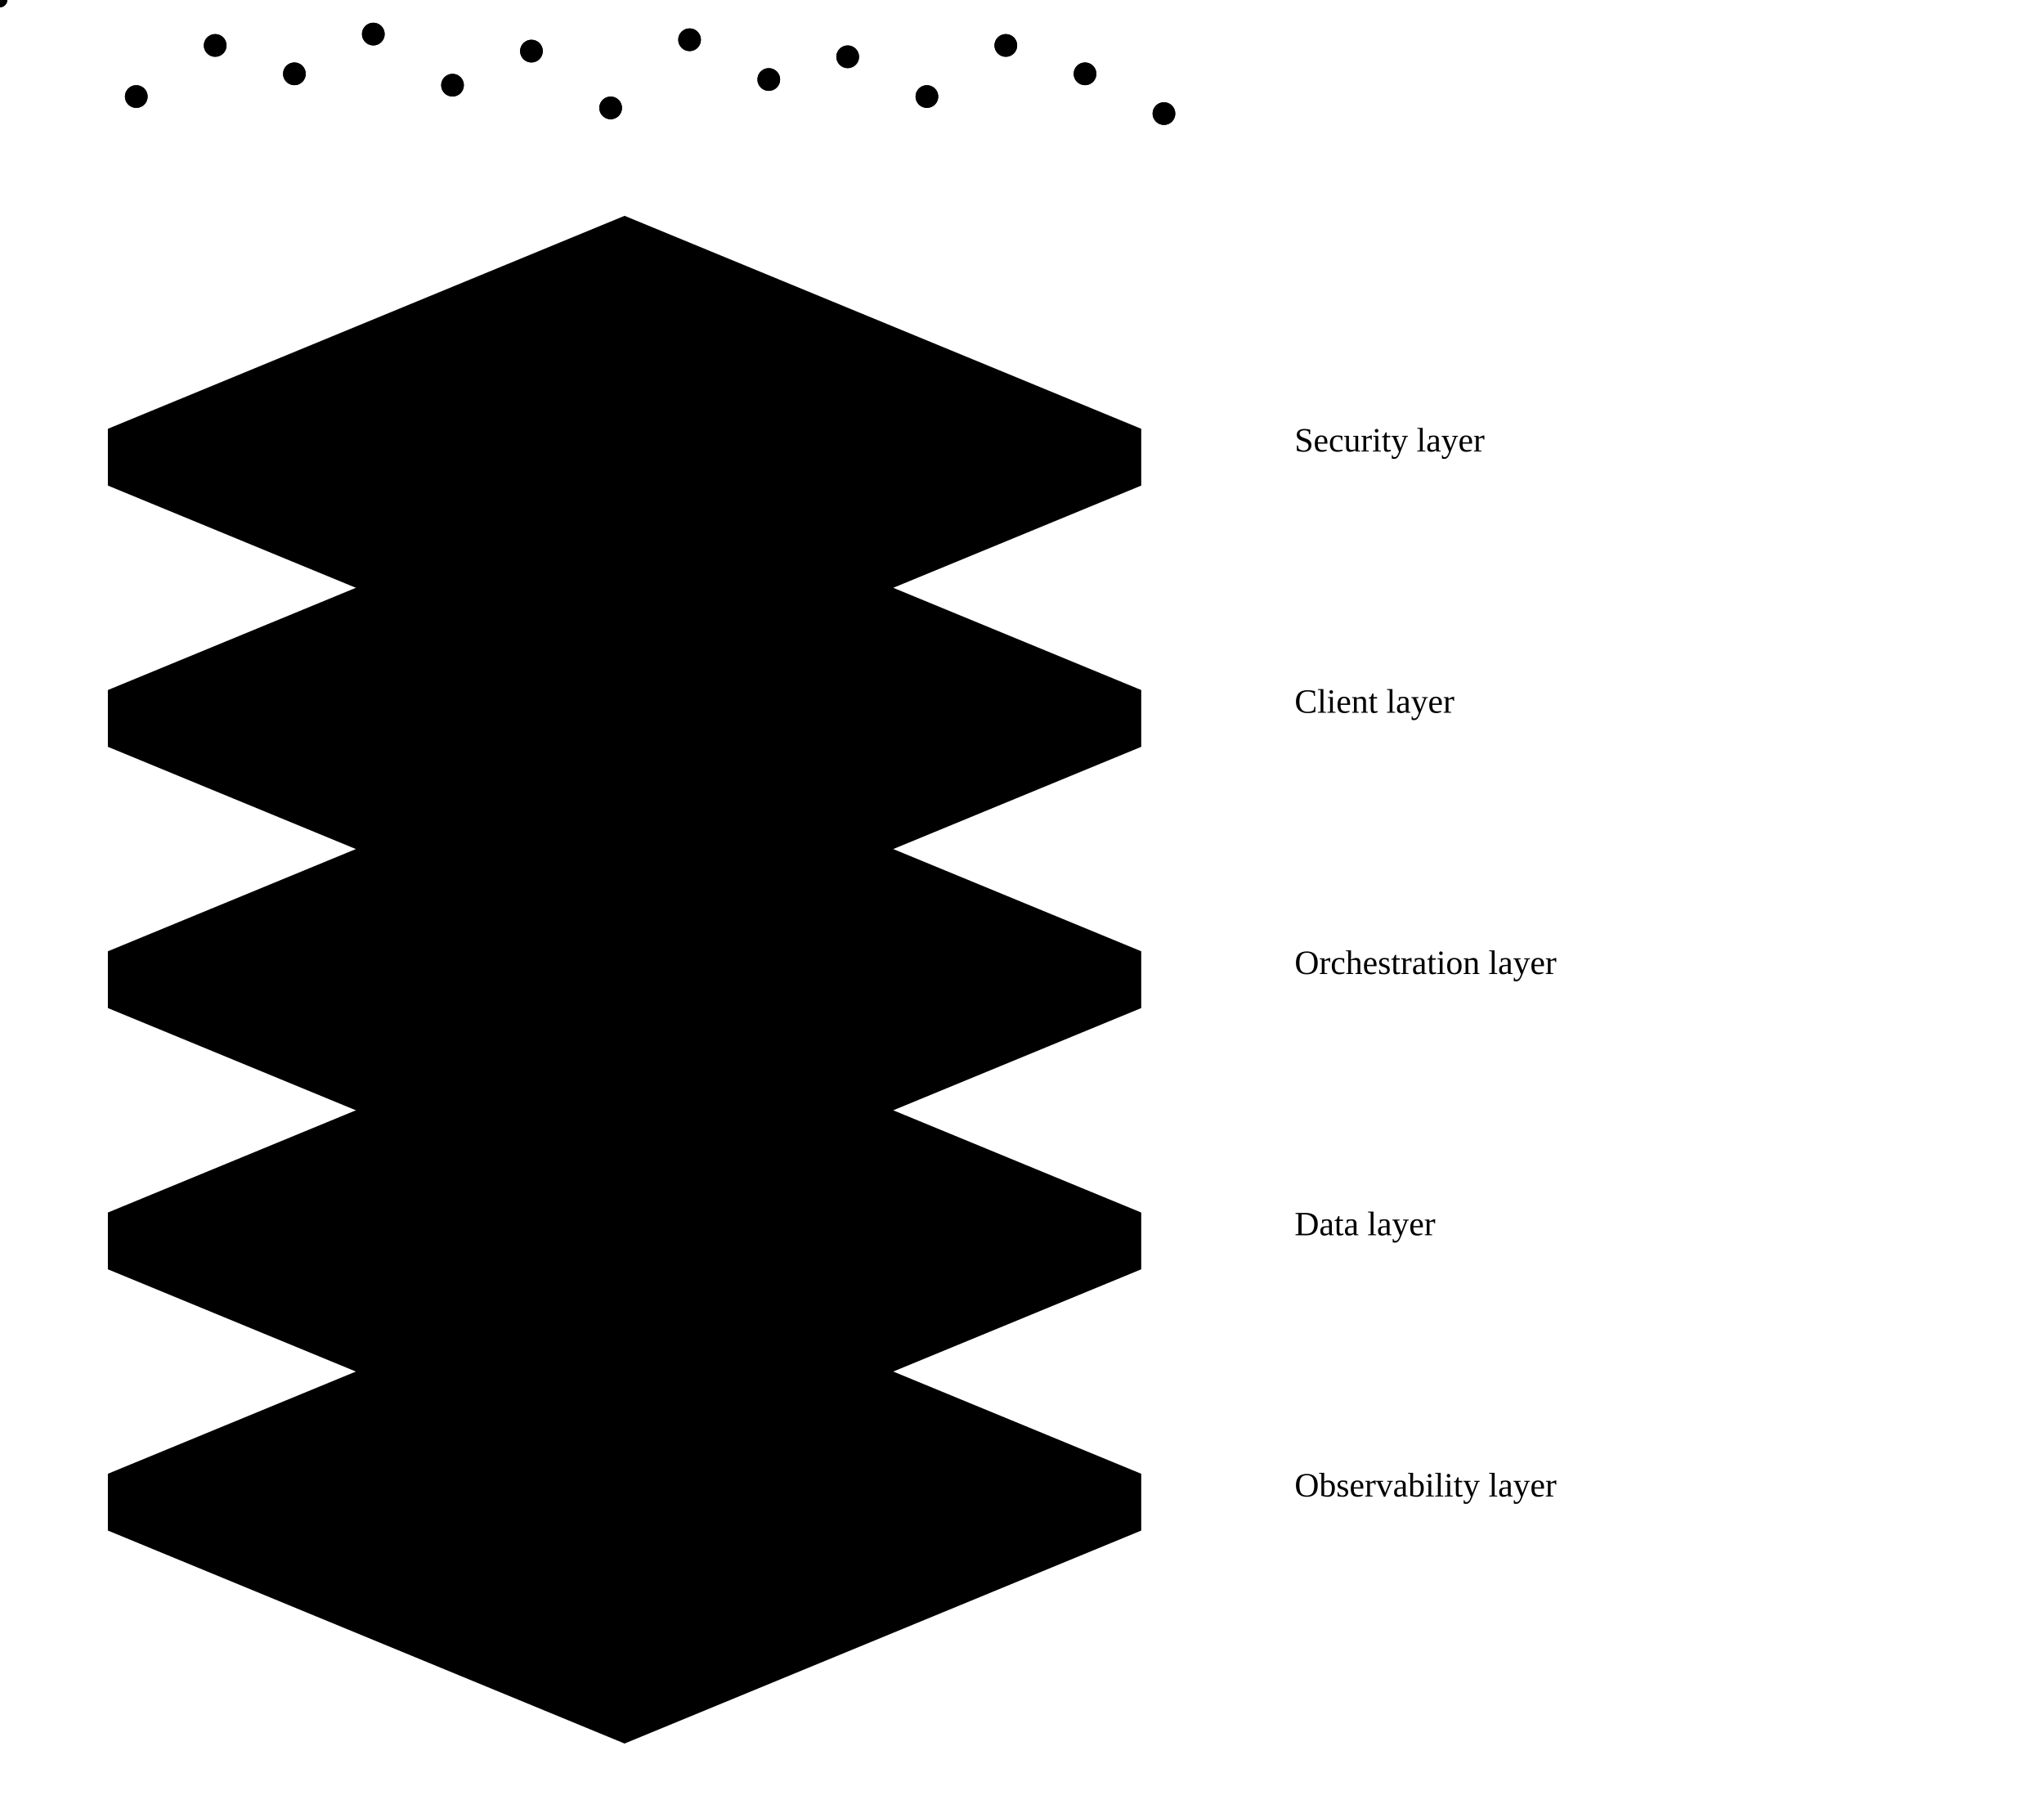
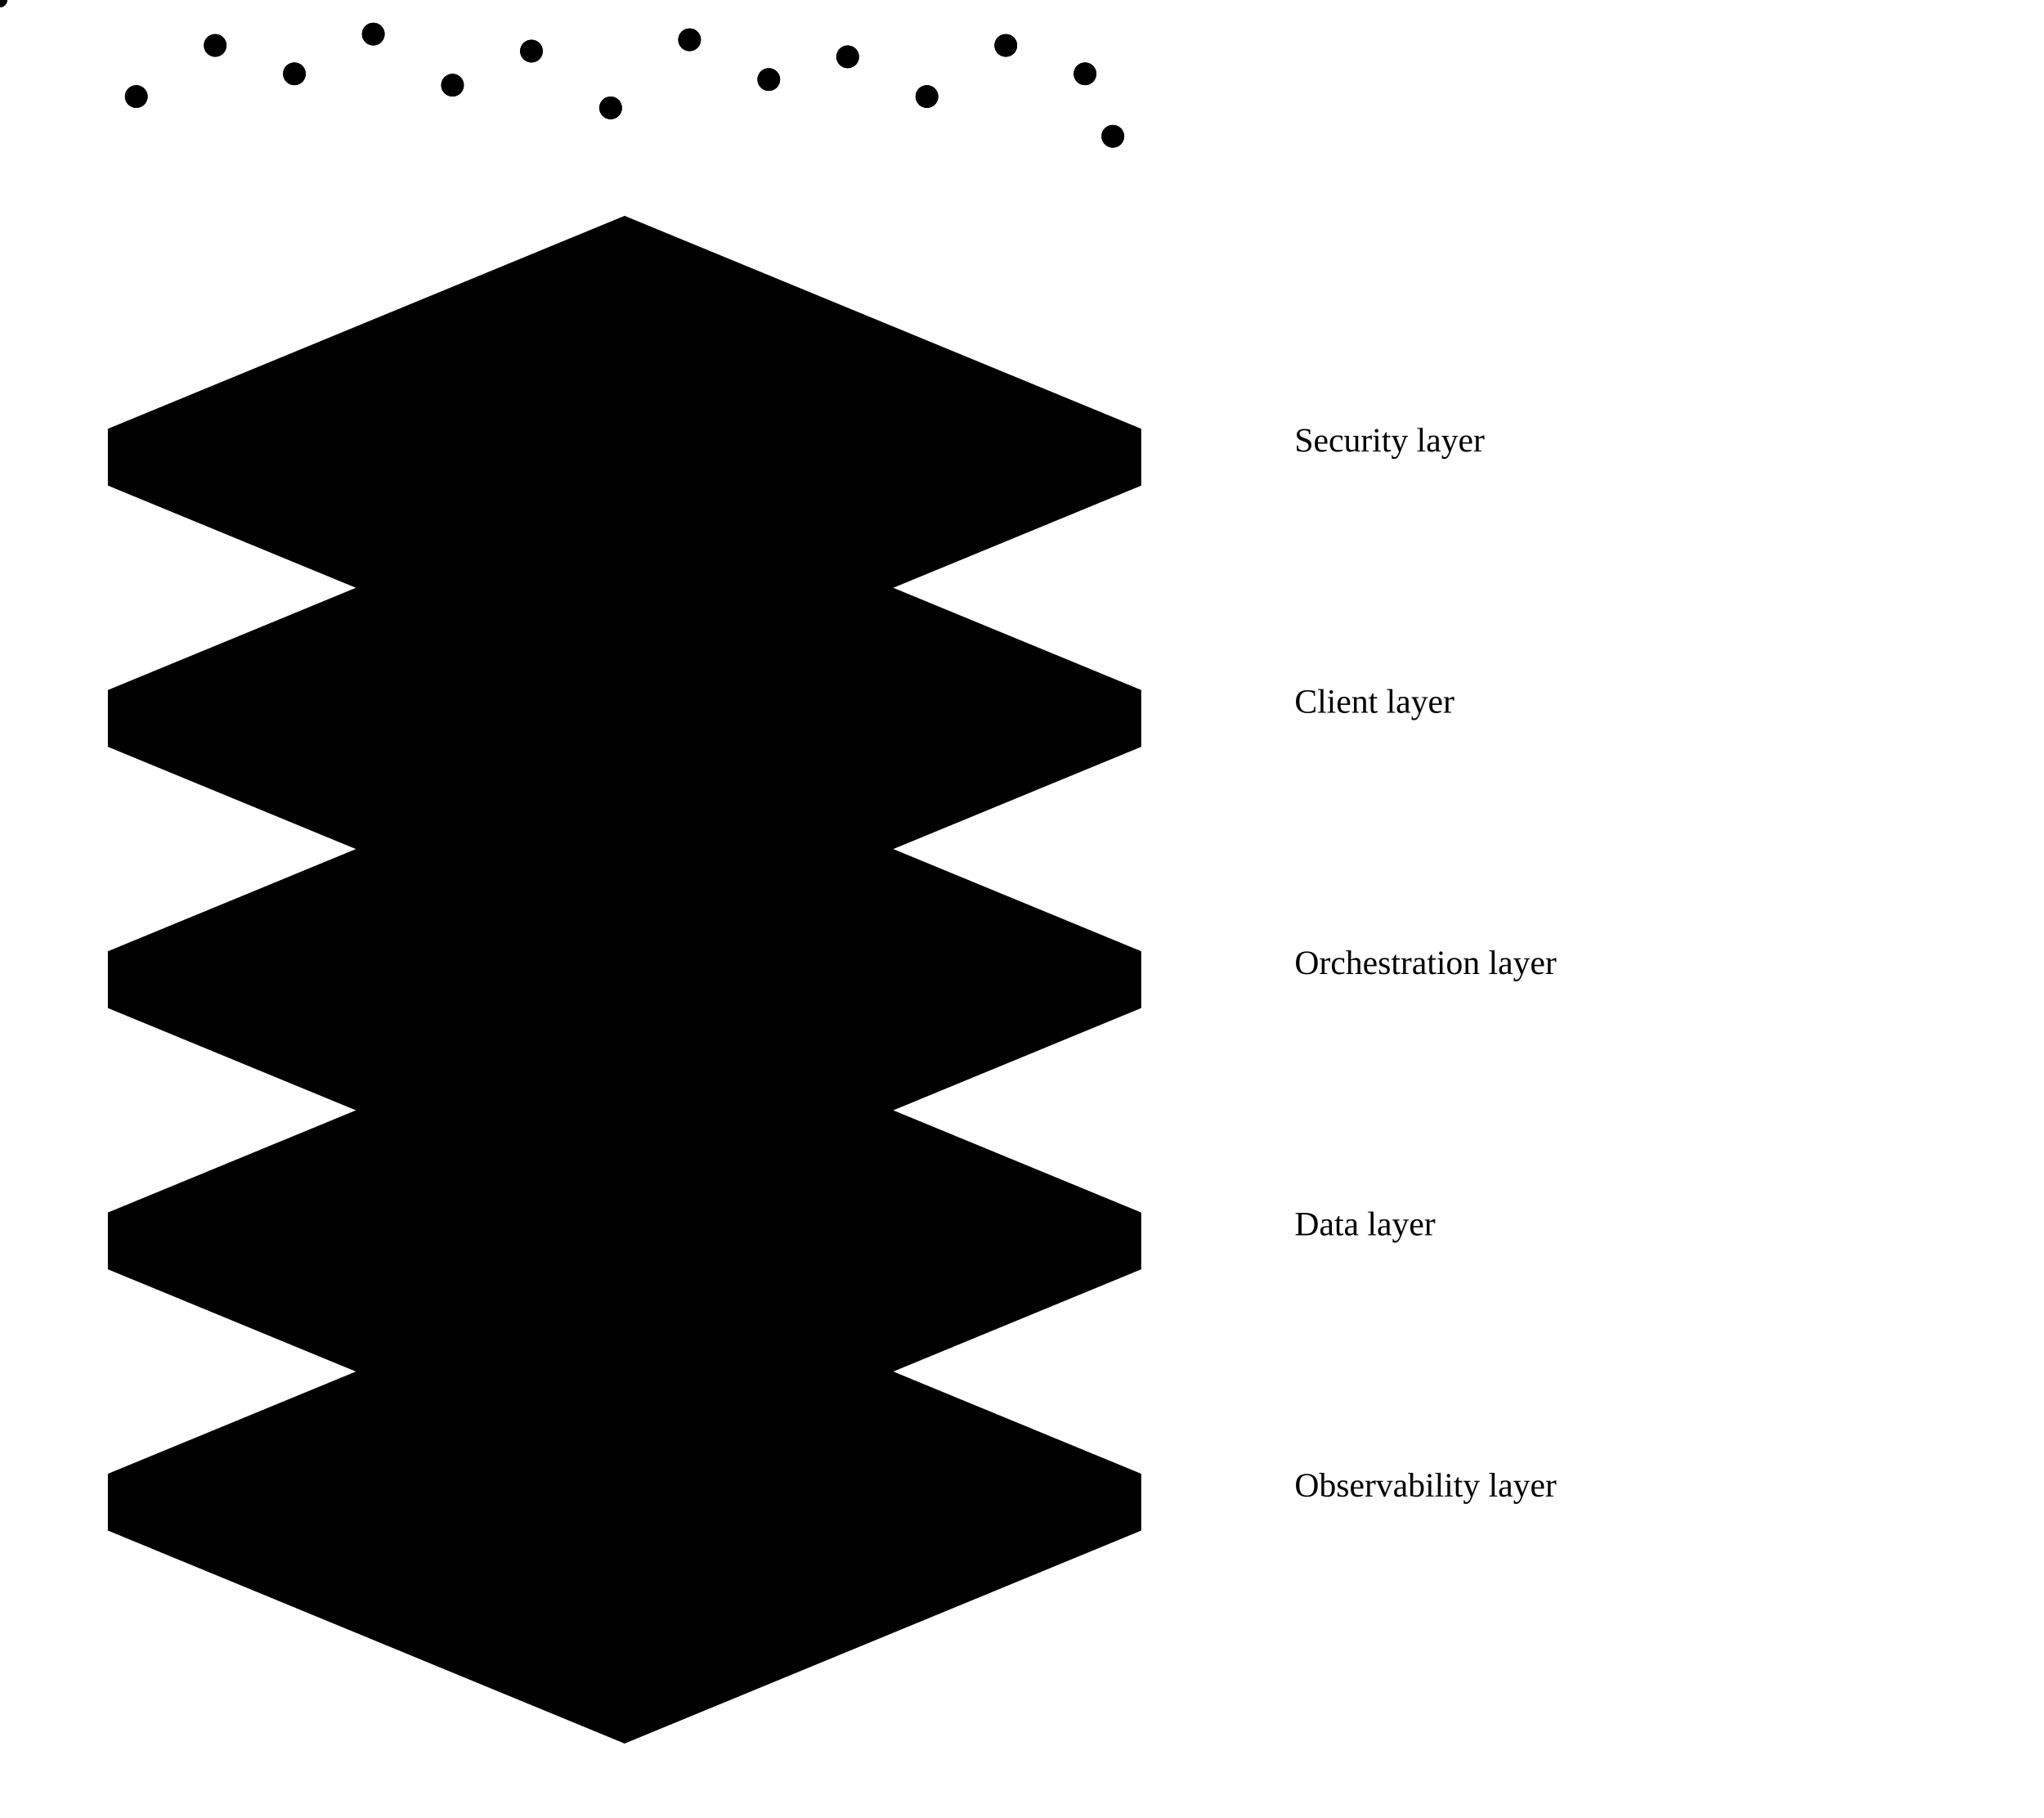
<svg xmlns="http://www.w3.org/2000/svg" class="dusk-stack__diagram" viewBox="0 0 720 640" role="img" aria-labelledby="dusk-stack-diagram-title">
  <defs>
    <symbol id="dusk-stack-icon-nightfall" viewBox="0 0 24 24">
      <path d="M12 2.8 19.4 5.6v5.9c0 4.4-3.1 8-7.4 9.8-4.3-1.8-7.4-5.4-7.4-9.8V5.6Z" />
      <path d="M13.6 8.2a3.6 3.6 0 1 0 2.2 5.6 3 3 0 0 1-2.2-5.6Z" />
    </symbol>
    <symbol id="dusk-stack-icon-dawn" viewBox="0 0 24 24">
      <path d="M7 17a5 5 0 0 1 10 0" />
      <path d="M2.5 17h19M5 21h14" />
      <path d="M12 3v6M9.2 5.8 12 3l2.8 2.8" />
      <path d="m4.9 10.3 1.4 1.4M19.1 10.3l-1.4 1.4" />
    </symbol>
    <symbol id="dusk-stack-icon-twilight" viewBox="0 0 24 24">
      <path d="M7 17a5 5 0 0 1 10 0" />
      <path d="M2.5 17h19M5 21h14" />
      <path d="M9 9.5v-7M6.6 5 9 2.5l2.4 2.5M15 2.5v7M12.6 7 15 9.5l2.4-2.5" />
    </symbol>
    <symbol id="dusk-stack-icon-data" viewBox="0 0 24 24">
      <ellipse cx="12" cy="5.5" rx="7.5" ry="2.8" />
      <path d="M4.5 5.5v13c0 1.5 3.4 2.8 7.5 2.8s7.5-1.3 7.5-2.8v-13" />
      <path d="M4.5 12c0 1.5 3.4 2.8 7.5 2.8s7.5-1.3 7.5-2.8" />
    </symbol>
    <symbol id="dusk-stack-icon-observability" viewBox="0 0 24 24">
      <path d="M2.2 12S5.8 5.2 12 5.2 21.8 12 21.8 12 18.2 18.8 12 18.8 2.2 12 2.2 12Z" />
      <circle cx="12" cy="12" r="3.2" />
    </symbol>
    <linearGradient id="dusk-plate-nightfall" x1="0" y1="0" x2="0" y2="1">
      <stop offset="0" stop-color="#4a5bc2" />
      <stop offset="1" stop-color="#28378f" />
    </linearGradient>
    <linearGradient id="dusk-plate-dawn" x1="0" y1="0" x2="0" y2="1">
      <stop offset="0" stop-color="#fff1dc" />
      <stop offset="1" stop-color="#ffd9a8" />
    </linearGradient>
    <linearGradient id="dusk-plate-twilight" x1="0" y1="0" x2="0" y2="1">
      <stop offset="0" stop-color="#dcaae0" />
      <stop offset="1" stop-color="#bf7fc6" />
    </linearGradient>
    <linearGradient id="dusk-plate-data" x1="0" y1="0" x2="0" y2="1">
      <stop offset="0" stop-color="#93cdf4" />
      <stop offset="1" stop-color="#4ea6e6" />
    </linearGradient>
    <linearGradient id="dusk-plate-observability" x1="0" y1="0" x2="0" y2="1">
      <stop offset="0" stop-color="#ffffff" />
      <stop offset="1" stop-color="#e7ecf4" />
    </linearGradient>
  </defs>
  <g class="dusk-stack__fleet">
    <path class="dusk-fleet__link" id="dusk-uplink-0" d="M48 34L150 152" />
    <path class="dusk-fleet__link" id="dusk-uplink-1" d="M75.8 16L160.8 149" />
    <path class="dusk-fleet__link" id="dusk-uplink-2" d="M103.7 26L171.5 155" />
    <path class="dusk-fleet__link" id="dusk-uplink-3" d="M131.5 12L182.3 148" />
    <path class="dusk-fleet__link" id="dusk-uplink-4" d="M159.4 30L193.1 153" />
    <path class="dusk-fleet__link" id="dusk-uplink-5" d="M187.2 18L203.8 150" />
    <path class="dusk-fleet__link" id="dusk-uplink-6" d="M215.1 38L214.6 156" />
    <path class="dusk-fleet__link" id="dusk-uplink-7" d="M242.9 14L225.4 149" />
    <path class="dusk-fleet__link" id="dusk-uplink-8" d="M270.8 28L236.2 154" />
    <path class="dusk-fleet__link" id="dusk-uplink-9" d="M298.6 20L246.9 151" />
    <path class="dusk-fleet__link" id="dusk-uplink-10" d="M326.5 34L257.7 155" />
    <path class="dusk-fleet__link" id="dusk-uplink-11" d="M354.3 16L268.5 148" />
    <path class="dusk-fleet__link" id="dusk-uplink-12" d="M382.2 26L279.2 152" />
-     <path class="dusk-fleet__link" id="dusk-uplink-13" d="M410 40L290 150" />
+     <path class="dusk-fleet__link" id="dusk-uplink-13" d="M392 48L290 150" />
    <circle class="dusk-packet" r="2.5">
      <animateMotion dur="4.2s" begin="-0.0s" repeatCount="indefinite" keyPoints="0;1;1" keyTimes="0;0.45;1" calcMode="linear">
        <mpath href="#dusk-uplink-0" />
      </animateMotion>
    </circle>
    <circle class="dusk-packet" r="2.5">
      <animateMotion dur="5.4s" begin="-2.3s" repeatCount="indefinite" keyPoints="1;0;0" keyTimes="0;0.45;1" calcMode="linear">
        <mpath href="#dusk-uplink-2" />
      </animateMotion>
    </circle>
    <circle class="dusk-packet" r="2.5">
      <animateMotion dur="4.8s" begin="-4.1s" repeatCount="indefinite" keyPoints="0;1;1" keyTimes="0;0.45;1" calcMode="linear">
        <mpath href="#dusk-uplink-4" />
      </animateMotion>
    </circle>
    <circle class="dusk-packet" r="2.5">
      <animateMotion dur="6.0s" begin="-1.2s" repeatCount="indefinite" keyPoints="1;0;0" keyTimes="0;0.45;1" calcMode="linear">
        <mpath href="#dusk-uplink-6" />
      </animateMotion>
    </circle>
    <circle class="dusk-packet" r="2.5">
      <animateMotion dur="5.1s" begin="-3.4s" repeatCount="indefinite" keyPoints="0;1;1" keyTimes="0;0.45;1" calcMode="linear">
        <mpath href="#dusk-uplink-8" />
      </animateMotion>
    </circle>
    <circle class="dusk-packet" r="2.5">
      <animateMotion dur="4.5s" begin="-0.7s" repeatCount="indefinite" keyPoints="1;0;0" keyTimes="0;0.45;1" calcMode="linear">
        <mpath href="#dusk-uplink-10" />
      </animateMotion>
    </circle>
    <circle class="dusk-packet" r="2.5">
      <animateMotion dur="5.7s" begin="-2.9s" repeatCount="indefinite" keyPoints="0;1;1" keyTimes="0;0.45;1" calcMode="linear">
        <mpath href="#dusk-uplink-12" />
      </animateMotion>
    </circle>
    <circle class="dusk-node__pulse" cx="48" cy="34" r="4" style="animation-delay: -0s" />
    <circle class="dusk-stack__node" cx="48" cy="34" r="4" />
    <circle class="dusk-node__pulse" cx="75.8" cy="16" r="4" style="animation-delay: -0.8s" />
    <circle class="dusk-stack__node" cx="75.8" cy="16" r="4" />
    <circle class="dusk-node__pulse" cx="103.7" cy="26" r="4" style="animation-delay: -1.7s" />
    <circle class="dusk-stack__node" cx="103.7" cy="26" r="4" />
    <circle class="dusk-node__pulse" cx="131.5" cy="12" r="4" style="animation-delay: -0.1s" />
    <circle class="dusk-stack__node" cx="131.5" cy="12" r="4" />
    <circle class="dusk-node__pulse" cx="159.4" cy="30" r="4" style="animation-delay: -0.9s" />
    <circle class="dusk-stack__node" cx="159.4" cy="30" r="4" />
    <circle class="dusk-node__pulse" cx="187.2" cy="18" r="4" style="animation-delay: -1.7s" />
    <circle class="dusk-stack__node" cx="187.2" cy="18" r="4" />
    <circle class="dusk-node__pulse" cx="215.1" cy="38" r="4" style="animation-delay: -0.2s" />
    <circle class="dusk-stack__node" cx="215.1" cy="38" r="4" />
    <circle class="dusk-node__pulse" cx="242.9" cy="14" r="4" style="animation-delay: -1s" />
    <circle class="dusk-stack__node" cx="242.9" cy="14" r="4" />
    <circle class="dusk-node__pulse" cx="270.8" cy="28" r="4" style="animation-delay: -1.8s" />
    <circle class="dusk-stack__node" cx="270.8" cy="28" r="4" />
    <circle class="dusk-node__pulse" cx="298.6" cy="20" r="4" style="animation-delay: -0.3s" />
    <circle class="dusk-stack__node" cx="298.6" cy="20" r="4" />
    <circle class="dusk-node__pulse" cx="326.5" cy="34" r="4" style="animation-delay: -1.1s" />
    <circle class="dusk-stack__node" cx="326.5" cy="34" r="4" />
    <circle class="dusk-node__pulse" cx="354.3" cy="16" r="4" style="animation-delay: -1.9s" />
    <circle class="dusk-stack__node" cx="354.3" cy="16" r="4" />
    <circle class="dusk-node__pulse" cx="382.2" cy="26" r="4" style="animation-delay: -0.4s" />
    <circle class="dusk-stack__node" cx="382.2" cy="26" r="4" />
-     <circle class="dusk-node__pulse" cx="410" cy="40" r="4" style="animation-delay: -1.2s" />
-     <circle class="dusk-stack__node" cx="410" cy="40" r="4" />
+     <circle class="dusk-node__pulse" cx="392" cy="48" r="4" style="animation-delay: -1.2s" />
+     <circle class="dusk-stack__node" cx="392" cy="48" r="4" />
  </g>
  <g class="dusk-plate" data-layer="observability">
    <polygon class="dusk-plate__left" fill="#c9d2e0" stroke="#c9d2e0" stroke-width="1.5" stroke-linejoin="round" points="40,520 220,594 220,612 40,538" />
    <polygon class="dusk-plate__right" fill="#adb8c9" stroke="#adb8c9" stroke-width="1.5" stroke-linejoin="round" points="220,594 400,520 400,538 220,612" />
    <polygon class="dusk-plate__top" fill="url(#dusk-plate-observability)" points="220,446 400,520 220,594 40,520" />
    <polygon class="dusk-plate__veil" points="220,444 402,519 402,539 220,614 38,539 38,519" />
    <g class="dusk-plate__print" transform="matrix(0.925 0.38 -0.925 0.38 69.6 520)" style="--dusk-print: #4a5668">
      <use class="dusk-plate__print-icon" href="#dusk-stack-icon-observability" x="0" y="-16" width="18" height="18" />
      <text x="24" y="0">Observability</text>
    </g>
    <path class="dusk-plate__leader" d="M414 520H444" />
    <text class="dusk-plate__name" x="456" y="527">Observability layer</text>
  </g>
  <g class="dusk-plate" data-layer="data">
    <polygon class="dusk-plate__left" fill="#3b8bc8" stroke="#3b8bc8" stroke-width="1.5" stroke-linejoin="round" points="40,428 220,502 220,520 40,446" />
    <polygon class="dusk-plate__right" fill="#2f70a3" stroke="#2f70a3" stroke-width="1.5" stroke-linejoin="round" points="220,502 400,428 400,446 220,520" />
    <polygon class="dusk-plate__top" fill="url(#dusk-plate-data)" points="220,354 400,428 220,502 40,428" />
    <polygon class="dusk-plate__veil" points="220,352 402,427 402,447 220,522 38,447 38,427" />
    <g class="dusk-plate__print" transform="matrix(0.925 0.38 -0.925 0.38 69.6 428)" style="--dusk-print: #0d3a5e">
      <use class="dusk-plate__print-icon" href="#dusk-stack-icon-data" x="0" y="-16" width="18" height="18" />
      <text x="24" y="0">Data</text>
    </g>
    <path class="dusk-plate__leader" d="M414 428H444" />
    <text class="dusk-plate__name" x="456" y="435">Data layer</text>
  </g>
  <g class="dusk-plate" data-layer="twilight">
    <polygon class="dusk-plate__left" fill="#9d64a4" stroke="#9d64a4" stroke-width="1.5" stroke-linejoin="round" points="40,336 220,410 220,428 40,354" />
    <polygon class="dusk-plate__right" fill="#7f4f85" stroke="#7f4f85" stroke-width="1.5" stroke-linejoin="round" points="220,410 400,336 400,354 220,428" />
    <polygon class="dusk-plate__top" fill="url(#dusk-plate-twilight)" points="220,262 400,336 220,410 40,336" />
    <polygon class="dusk-plate__veil" points="220,260 402,335 402,355 220,430 38,355 38,335" />
    <g class="dusk-plate__print" transform="matrix(0.925 0.38 -0.925 0.38 69.6 336)" style="--dusk-print: #45214a">
      <use class="dusk-plate__print-icon" href="#dusk-stack-icon-twilight" x="0" y="-16" width="18" height="18" />
      <text x="24" y="0">Twilight</text>
    </g>
    <path class="dusk-plate__leader" d="M414 336H444" />
    <text class="dusk-plate__name" x="456" y="343">Orchestration layer</text>
  </g>
  <g class="dusk-plate" data-layer="dawn">
    <polygon class="dusk-plate__left" fill="#e7bb84" stroke="#e7bb84" stroke-width="1.5" stroke-linejoin="round" points="40,244 220,318 220,336 40,262" />
    <polygon class="dusk-plate__right" fill="#c99d68" stroke="#c99d68" stroke-width="1.5" stroke-linejoin="round" points="220,318 400,244 400,262 220,336" />
    <polygon class="dusk-plate__top" fill="url(#dusk-plate-dawn)" points="220,170 400,244 220,318 40,244" />
    <polygon class="dusk-plate__veil" points="220,168 402,243 402,263 220,338 38,263 38,243" />
    <g class="dusk-plate__print" transform="matrix(0.925 0.38 -0.925 0.38 69.6 244)" style="--dusk-print: #7a4a12">
      <use class="dusk-plate__print-icon" href="#dusk-stack-icon-dawn" x="0" y="-16" width="18" height="18" />
      <text x="24" y="0">Dawn</text>
    </g>
    <path class="dusk-plate__leader" d="M414 244H444" />
    <text class="dusk-plate__name" x="456" y="251">Client layer</text>
  </g>
  <g class="dusk-plate" data-layer="nightfall">
    <polygon class="dusk-plate__left" fill="#1f2b72" stroke="#1f2b72" stroke-width="1.5" stroke-linejoin="round" points="40,152 220,226 220,244 40,170" />
    <polygon class="dusk-plate__right" fill="#172057" stroke="#172057" stroke-width="1.5" stroke-linejoin="round" points="220,226 400,152 400,170 220,244" />
    <polygon class="dusk-plate__top" fill="url(#dusk-plate-nightfall)" points="220,78 400,152 220,226 40,152" />
    <polygon class="dusk-plate__veil" points="220,76 402,151 402,171 220,246 38,171 38,151" />
    <g class="dusk-plate__print" transform="matrix(0.925 0.38 -0.925 0.38 69.6 152)" style="--dusk-print: #f7f1d8">
      <use class="dusk-plate__print-icon" href="#dusk-stack-icon-nightfall" x="0" y="-16" width="18" height="18" />
      <text x="24" y="0">Nightfall</text>
    </g>
    <path class="dusk-plate__leader" d="M414 152H444" />
    <text class="dusk-plate__name" x="456" y="159">Security layer</text>
  </g>
</svg>
